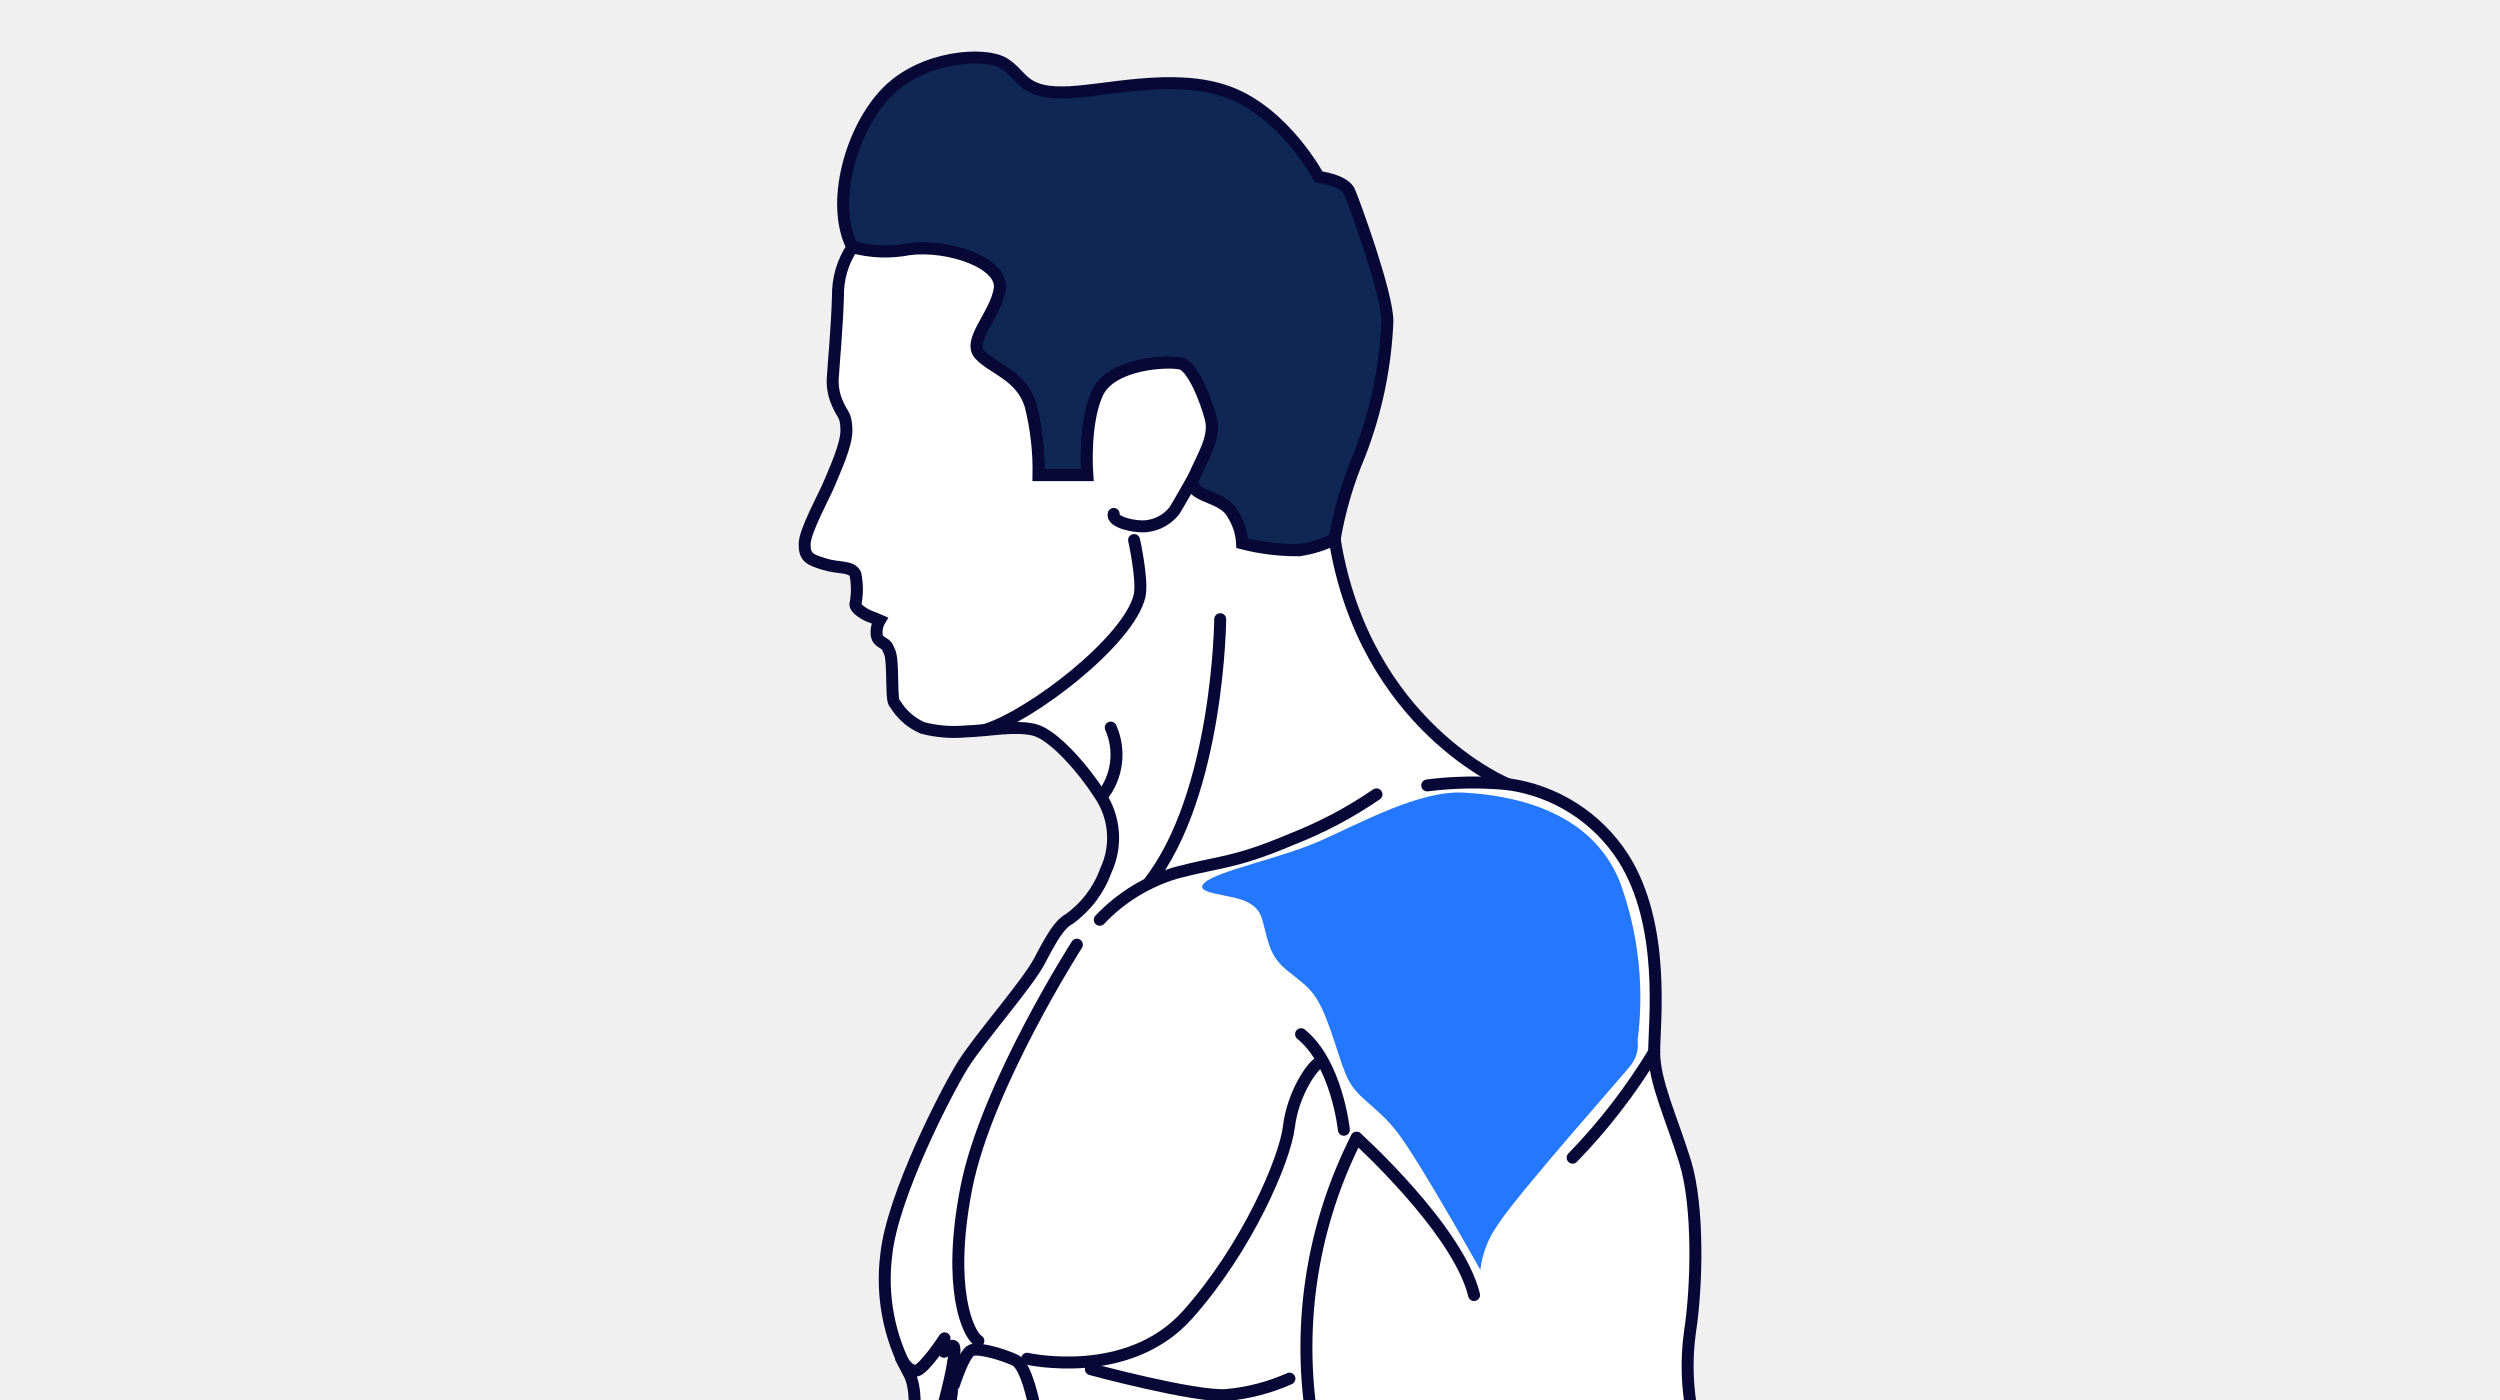
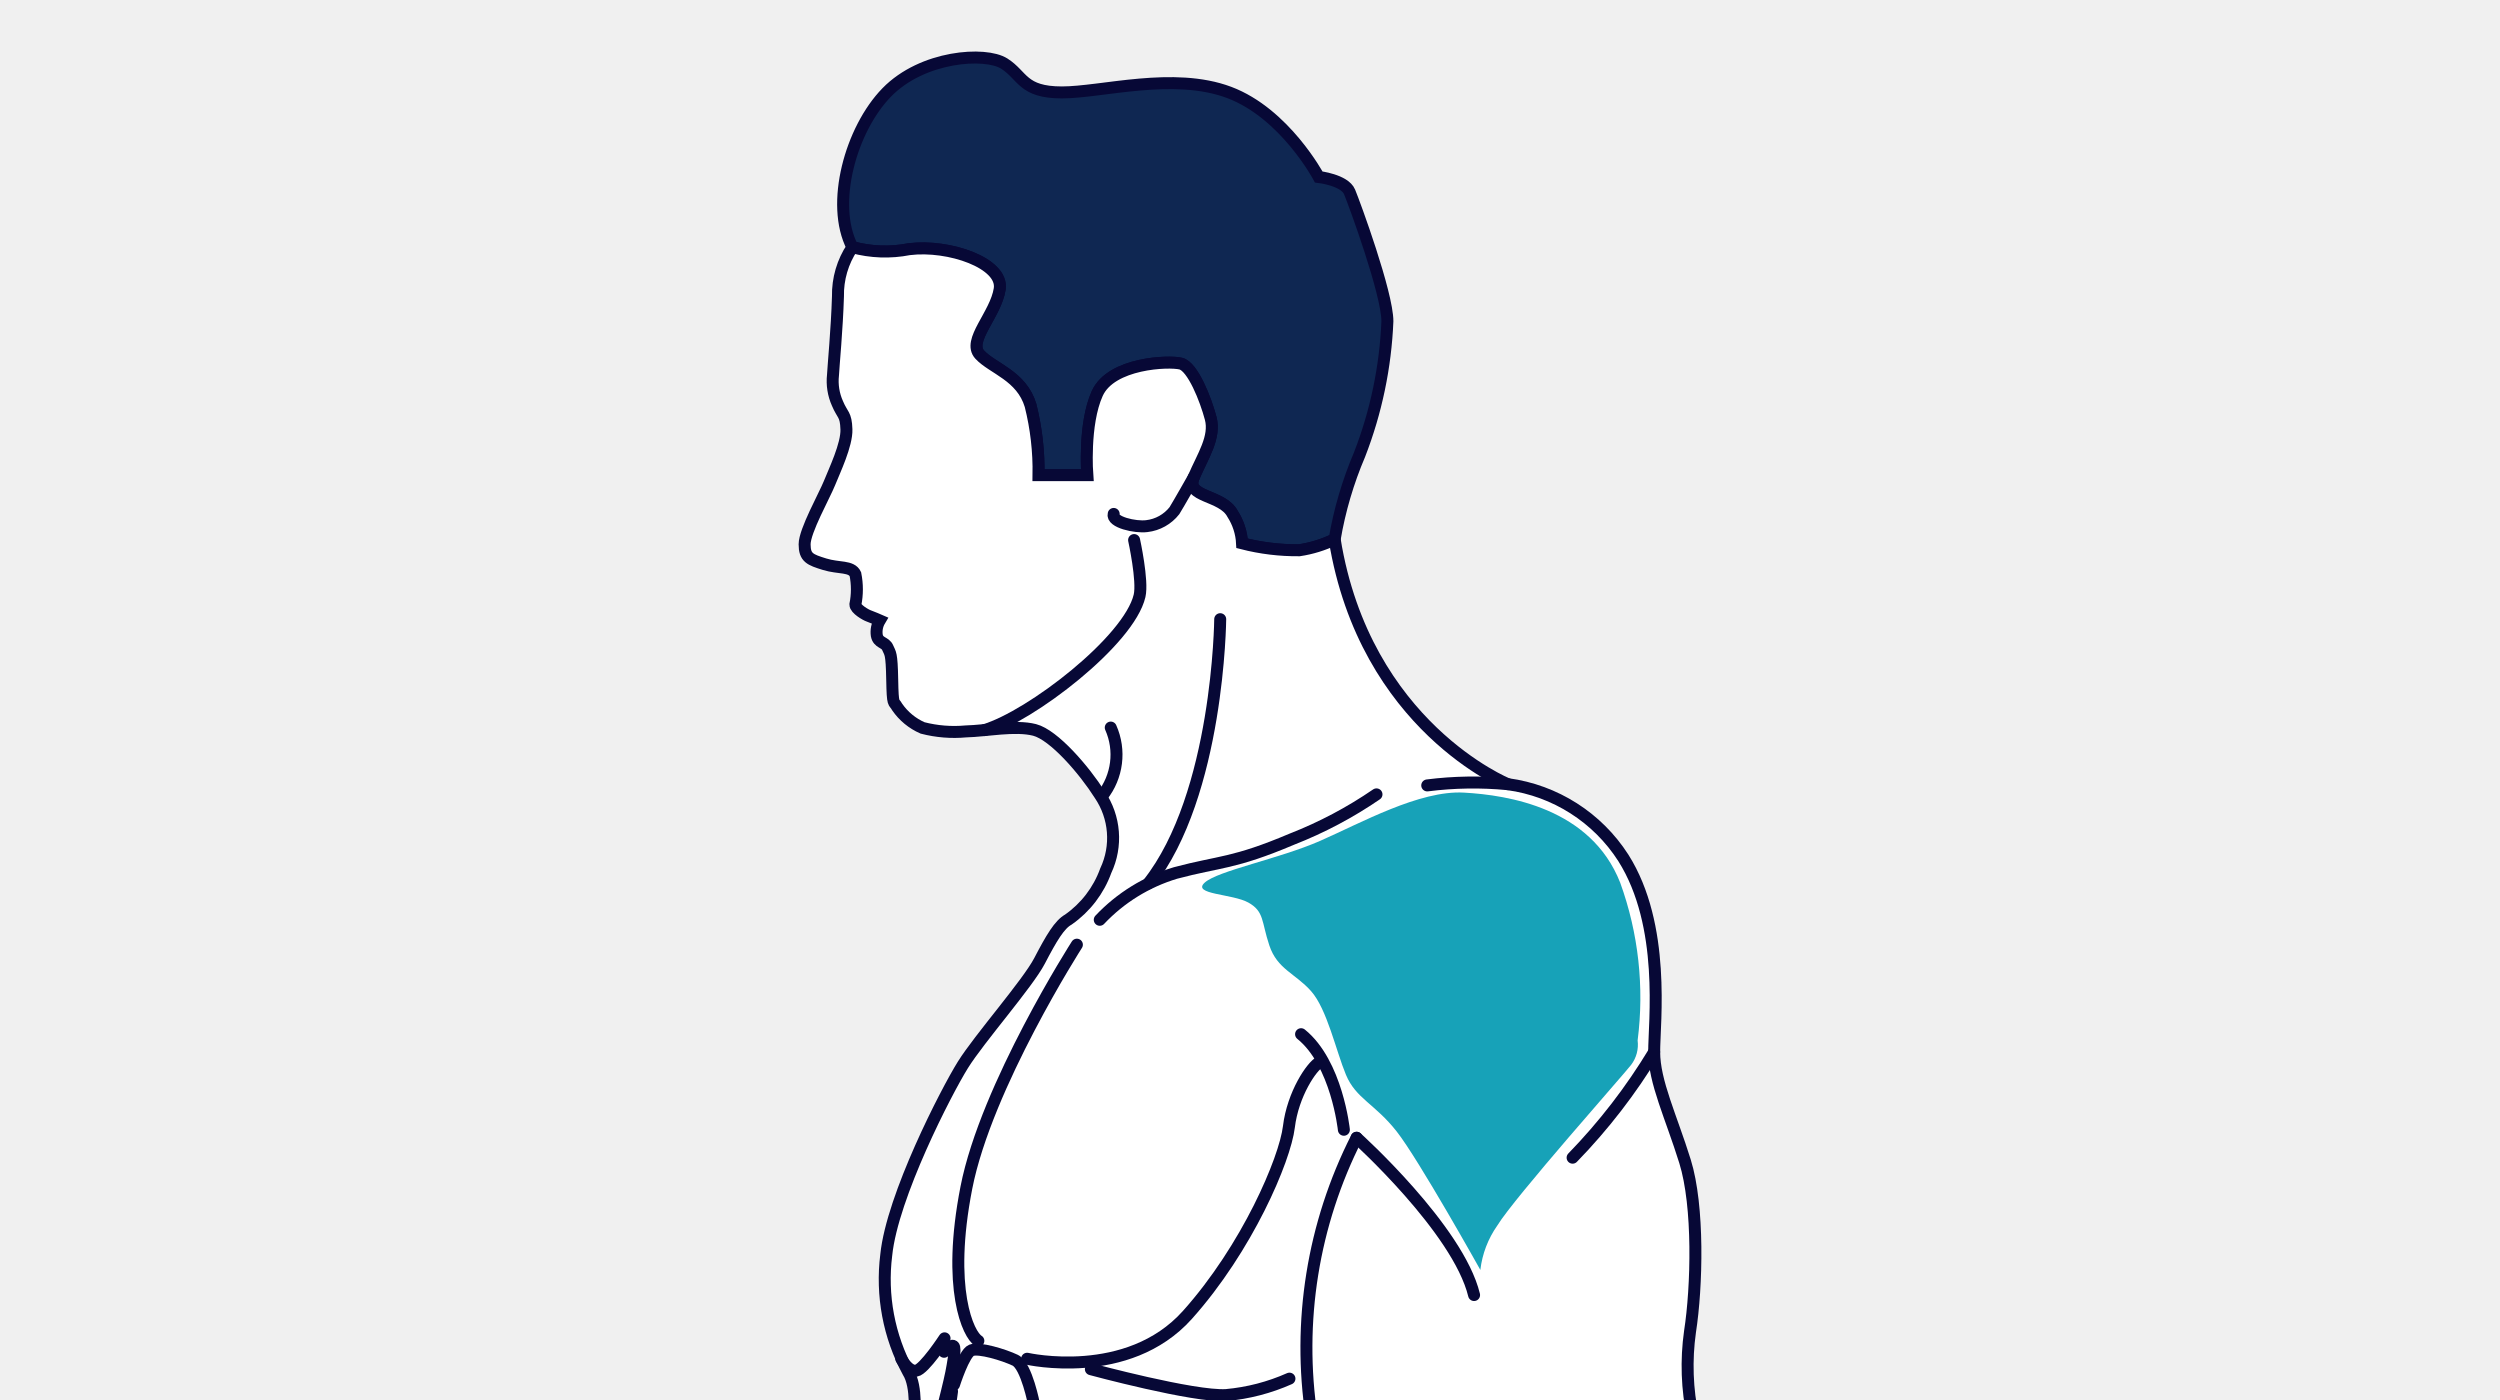
- <svg xmlns="http://www.w3.org/2000/svg" id="Layer_1" data-name="Layer 1" width="200" height="112" viewBox="0 0 200 112">
-   <defs>
-     <style>.cls-1,.cls-4,.cls-7{fill:none;}.cls-2{clip-path:url(#clip-path);}.cls-3{fill:#0f2752;}.cls-3,.cls-5,.cls-6{fill-rule:evenodd;}.cls-4,.cls-7{stroke:#070836;stroke-linecap:round;stroke-miterlimit:2.613;}.cls-4{stroke-width:0.958px;}.cls-5{fill:#fff;}.cls-6{fill:#2478ff;}.cls-7{stroke-width:0.958px;}</style>
+ <svg xmlns="http://www.w3.org/2000/svg" id="Layer_1" data-name="Layer 1" width="200" height="112" viewBox="0 0 200 112" version="1.1">
+   <defs id="defs1">
+     <style id="style1">.cls-1,.cls-4,.cls-7{fill:none;}.cls-2{clip-path:url(#clip-path);}.cls-3{fill:#0f2752;}.cls-3,.cls-5,.cls-6{fill-rule:evenodd;}.cls-4,.cls-7{stroke:#070836;stroke-linecap:round;stroke-miterlimit:2.613;}.cls-4{stroke-width:0.958px;}.cls-5{fill:#fff;}.cls-6{fill:#2478ff;}.cls-7{stroke-width:0.958px;}</style>
    <clipPath id="clip-path">
-       <rect class="cls-1" x="-129.577" y="-232" width="459.153" height="576" />
+       <rect class="cls-1" x="-129.577" y="-232" width="459.153" height="576" id="rect1" />
    </clipPath>
  </defs>
-   <g class="cls-2">
-     <path class="cls-3" d="M68.191,19.774a9.965,9.965,0,0,0,4.539.159c3.185-.398,7.565,1.115,7.246,3.185s-2.628,4.141-1.593,5.255,3.344,1.672,4.061,4.061a21.347,21.347,0,0,1,.637,5.574h3.902s-.318-4.061.796-6.53,5.734-2.628,6.689-2.389,1.991,2.867,2.389,4.38-.637,3.026-1.354,4.698,2.27,1.354,3.106,2.946a4.786,4.786,0,0,1,.756,2.349,17.643,17.643,0,0,0,4.579.557,9.751,9.751,0,0,0,2.827-.876,30.241,30.241,0,0,1,1.991-6.769,33.247,33.247,0,0,0,2.23-10.67c0-2.23-2.628-9.396-3.026-10.352s-2.468-1.194-2.468-1.194S102.79,9.068,98.331,7.394s-10.193,0-13.378,0-3.106-1.356-4.619-2.311-6.529-.633-9.396,2.311S66.4,16.31,68.191,19.774Z" />
-     <path class="cls-4" d="M68.191,19.774a9.965,9.965,0,0,0,4.539.159c3.185-.398,7.565,1.115,7.246,3.185s-2.628,4.141-1.593,5.255,3.344,1.672,4.061,4.061a21.347,21.347,0,0,1,.637,5.574h3.902s-.318-4.061.796-6.53,5.734-2.628,6.689-2.389,1.991,2.867,2.389,4.38-.637,3.026-1.354,4.698,2.27,1.354,3.106,2.946a4.786,4.786,0,0,1,.756,2.349,17.643,17.643,0,0,0,4.579.557,9.751,9.751,0,0,0,2.827-.876,30.241,30.241,0,0,1,1.991-6.769,33.247,33.247,0,0,0,2.23-10.67c0-2.23-2.628-9.396-3.026-10.352s-2.468-1.194-2.468-1.194S102.79,9.068,98.331,7.394s-10.193,0-13.378,0-3.106-1.356-4.619-2.311-6.529-.633-9.396,2.311S66.4,16.31,68.191,19.774Z" />
-     <path class="cls-5" d="M68.191,19.774a6.852,6.852,0,0,0-1.154,3.942c-.08,2.628-.358,5.495-.398,6.291a4.369,4.369,0,0,0,.358,2.269c.398.956.677.836.717,2.07s-.956,3.305-1.354,4.3-1.991,3.822-1.991,4.897.438,1.234,1.593,1.593,2.15.119,2.469.796a6.175,6.175,0,0,1,0,2.429c0,.358.836.836,1.075.916s.876.358.876.358a1.823,1.823,0,0,0-.239,1.194c.119.637.677.517.876.995s.318.358.358,2.548.12,1.672.398,2.19a4.799,4.799,0,0,0,2.031,1.672,10.109,10.109,0,0,0,3.464.279c1.632-.04,3.942-.518,5.495-.12s3.982,3.225,5.216,5.176a6.153,6.153,0,0,1,.478,6.092,8.14,8.14,0,0,1-2.986,3.902c-.717.398-1.354,1.473-2.309,3.305S78.345,83.08,77.031,85.19s-5.654,10.511-6.131,15.209a15.608,15.608,0,0,0,1.752,9.357c.756,1.194.478,3.641.478,3.641H135.44a19.765,19.765,0,0,1-.239-6.866c.557-3.583.717-10.034-.398-13.617s-2.469-6.37-2.469-8.759.956-10.113-2.469-15.528a13.071,13.071,0,0,0-9.237-5.893s-11.43-4.618-13.857-19.589a9.751,9.751,0,0,1-2.827.876,17.643,17.643,0,0,1-4.579-.557,4.786,4.786,0,0,0-.756-2.349c-.836-1.593-3.822-1.274-3.106-2.946s1.752-3.185,1.354-4.698-1.433-4.141-2.389-4.38-5.574-.08-6.689,2.389-.796,6.53-.796,6.53H83.082a21.347,21.347,0,0,0-.637-5.574c-.717-2.389-3.026-2.946-4.061-4.061s1.274-3.185,1.593-5.255-4.061-3.583-7.246-3.185A9.965,9.965,0,0,1,68.191,19.774Z" />
-     <path class="cls-4" d="M68.191,19.774a6.852,6.852,0,0,0-1.154,3.942c-.08,2.628-.358,5.495-.398,6.291a4.369,4.369,0,0,0,.358,2.269c.398.956.677.836.717,2.07s-.956,3.305-1.354,4.3-1.991,3.822-1.991,4.897.438,1.234,1.593,1.593,2.15.119,2.469.796a6.175,6.175,0,0,1,0,2.429c0,.358.836.836,1.075.916s.876.358.876.358a1.823,1.823,0,0,0-.239,1.194c.119.637.677.517.876.995s.318.358.358,2.548.12,1.672.398,2.19a4.799,4.799,0,0,0,2.031,1.672,10.109,10.109,0,0,0,3.464.279c1.632-.04,3.942-.518,5.495-.12s3.982,3.225,5.216,5.176a6.153,6.153,0,0,1,.478,6.092,8.14,8.14,0,0,1-2.986,3.902c-.717.398-1.354,1.473-2.309,3.305S78.345,83.08,77.031,85.19s-5.654,10.511-6.131,15.209a15.608,15.608,0,0,0,1.752,9.357c.756,1.194.478,3.641.478,3.641H135.44a19.765,19.765,0,0,1-.239-6.866c.557-3.583.717-10.034-.398-13.617s-2.469-6.37-2.469-8.759.956-10.113-2.469-15.528a13.071,13.071,0,0,0-9.237-5.893s-11.43-4.618-13.857-19.589a9.751,9.751,0,0,1-2.827.876,17.643,17.643,0,0,1-4.579-.557,4.786,4.786,0,0,0-.756-2.349c-.836-1.593-3.822-1.274-3.106-2.946s1.752-3.185,1.354-4.698-1.433-4.141-2.389-4.38-5.574-.08-6.689,2.389-.796,6.53-.796,6.53H83.082a21.347,21.347,0,0,0-.637-5.574c-.717-2.389-3.026-2.946-4.061-4.061s1.274-3.185,1.593-5.255-4.061-3.583-7.246-3.185A9.965,9.965,0,0,1,68.191,19.774Z" />
-     <path class="cls-4" d="M95.504,38.169s-1.192,2.11-1.551,2.687a3.288,3.288,0,0,1-2.21,1.234c-.916.12-2.847-.319-2.648-.975" />
-     <path class="cls-4" d="M90.728,43.205s.717,3.265.438,4.459c-.838,3.594-8.695,9.629-12.411,10.744" />
-     <path class="cls-4" d="M87.981,73.583a13.805,13.805,0,0,1,6.052-3.743c3.583-.955,4.619-.717,9.317-2.707a33.65,33.65,0,0,0,6.769-3.583" />
-     <path class="cls-4" d="M120.628,62.734a29.085,29.085,0,0,0-6.449.099" />
-     <path class="cls-4" d="M97.617,49.535S97.5,63.552,91.865,70.678" />
-     <path class="cls-4" d="M86.151,75.574s-7.246,11.307-8.839,19.43.159,11.785.956,12.263" />
-     <path class="cls-4" d="M82.17,108.7s8.042,1.832,12.82-3.504,7.804-12.422,8.122-15.05,1.832-4.857,2.469-5.176" />
-     <path class="cls-4" d="M108.528,91.022a37.137,37.137,0,0,0-3.592,22.375" />
-     <path class="cls-4" d="M107.51,90.381s-.557-5.335-3.424-7.645" />
-     <path class="cls-4" d="M132.334,84.155a46.898,46.898,0,0,1-6.526,8.46" />
-     <path class="cls-4" d="M108.528,91.022s8.124,7.325,9.398,12.581" />
-     <path class="cls-4" d="M75.564,107.067s-1.626,2.487-2.269,2.588-1.194-.952-1.194-.952" />
-     <path class="cls-4" d="M87.27,109.536s8.242,2.23,10.83,2.07a15.99,15.99,0,0,0,5.056-1.314" />
-     <path class="cls-4" d="M76.321,110.77s.796-2.508,1.393-2.747,2.588.358,3.504.796,1.513,3.583,1.513,3.583l-.318.995" />
-     <path class="cls-4" d="M75.525,108.142s.537-.617.756-.458-.08,1.593-.179,2.13-.617,2.628-.677,2.827a1.707,1.707,0,0,1-.378.498" />
-     <path class="cls-4" d="M76.162,111.307s-.179,1.254-.179,1.413a4.806,4.806,0,0,0,.139.676" />
-     <path class="cls-5" d="M92.626,30.403a4.362,4.362,0,0,0-2.309,1.433,5.15,5.15,0,0,0-.637,3.066s.995.438.995,1.115-.199.796-.398,1.433a4.124,4.124,0,0,0,.159,1.712c0,.239.438-.836,1.274-1.115s1.871-.08,2.03-.279a4.848,4.848,0,0,0,1.433-3.026C95.174,33.151,93.94,30.005,92.626,30.403Z" />
-     <path class="cls-6" d="M118.427,101.591s-4.937-8.839-6.689-11.068-3.265-2.628-4.061-4.539-1.513-5.255-2.787-6.689-2.707-1.752-3.344-3.663-.398-2.708-1.672-3.424-4.539-.637-3.504-1.593,5.972-1.911,9.237-3.344,7.963-4.061,11.507-3.862,10.153,1.234,12.502,7.206a26.963,26.963,0,0,1,1.394,12.621,2.667,2.667,0,0,1-.518,1.951c-.438.597-9.356,10.631-10.71,12.86a7.751,7.751,0,0,0-1.354,3.544" />
-     <path class="cls-7" d="M88.169,63.686a5.335,5.335,0,0,0,.691-5.48" />
+   <g class="cls-2" clip-path="url(#clip-path)" id="g23">
+     <path class="cls-3" d="M68.191,19.774a9.965,9.965,0,0,0,4.539.159c3.185-.398,7.565,1.115,7.246,3.185s-2.628,4.141-1.593,5.255,3.344,1.672,4.061,4.061a21.347,21.347,0,0,1,.637,5.574h3.902s-.318-4.061.796-6.53,5.734-2.628,6.689-2.389,1.991,2.867,2.389,4.38-.637,3.026-1.354,4.698,2.27,1.354,3.106,2.946a4.786,4.786,0,0,1,.756,2.349,17.643,17.643,0,0,0,4.579.557,9.751,9.751,0,0,0,2.827-.876,30.241,30.241,0,0,1,1.991-6.769,33.247,33.247,0,0,0,2.23-10.67c0-2.23-2.628-9.396-3.026-10.352s-2.468-1.194-2.468-1.194S102.79,9.068,98.331,7.394s-10.193,0-13.378,0-3.106-1.356-4.619-2.311-6.529-.633-9.396,2.311S66.4,16.31,68.191,19.774Z" id="path1" />
+     <path class="cls-4" d="M68.191,19.774a9.965,9.965,0,0,0,4.539.159c3.185-.398,7.565,1.115,7.246,3.185s-2.628,4.141-1.593,5.255,3.344,1.672,4.061,4.061a21.347,21.347,0,0,1,.637,5.574h3.902s-.318-4.061.796-6.53,5.734-2.628,6.689-2.389,1.991,2.867,2.389,4.38-.637,3.026-1.354,4.698,2.27,1.354,3.106,2.946a4.786,4.786,0,0,1,.756,2.349,17.643,17.643,0,0,0,4.579.557,9.751,9.751,0,0,0,2.827-.876,30.241,30.241,0,0,1,1.991-6.769,33.247,33.247,0,0,0,2.23-10.67c0-2.23-2.628-9.396-3.026-10.352s-2.468-1.194-2.468-1.194S102.79,9.068,98.331,7.394s-10.193,0-13.378,0-3.106-1.356-4.619-2.311-6.529-.633-9.396,2.311S66.4,16.31,68.191,19.774Z" id="path2" />
+     <path class="cls-5" d="M68.191,19.774a6.852,6.852,0,0,0-1.154,3.942c-.08,2.628-.358,5.495-.398,6.291a4.369,4.369,0,0,0,.358,2.269c.398.956.677.836.717,2.07s-.956,3.305-1.354,4.3-1.991,3.822-1.991,4.897.438,1.234,1.593,1.593,2.15.119,2.469.796a6.175,6.175,0,0,1,0,2.429c0,.358.836.836,1.075.916s.876.358.876.358a1.823,1.823,0,0,0-.239,1.194c.119.637.677.517.876.995s.318.358.358,2.548.12,1.672.398,2.19a4.799,4.799,0,0,0,2.031,1.672,10.109,10.109,0,0,0,3.464.279c1.632-.04,3.942-.518,5.495-.12s3.982,3.225,5.216,5.176a6.153,6.153,0,0,1,.478,6.092,8.14,8.14,0,0,1-2.986,3.902c-.717.398-1.354,1.473-2.309,3.305S78.345,83.08,77.031,85.19s-5.654,10.511-6.131,15.209a15.608,15.608,0,0,0,1.752,9.357c.756,1.194.478,3.641.478,3.641H135.44a19.765,19.765,0,0,1-.239-6.866c.557-3.583.717-10.034-.398-13.617s-2.469-6.37-2.469-8.759.956-10.113-2.469-15.528a13.071,13.071,0,0,0-9.237-5.893s-11.43-4.618-13.857-19.589a9.751,9.751,0,0,1-2.827.876,17.643,17.643,0,0,1-4.579-.557,4.786,4.786,0,0,0-.756-2.349c-.836-1.593-3.822-1.274-3.106-2.946s1.752-3.185,1.354-4.698-1.433-4.141-2.389-4.38-5.574-.08-6.689,2.389-.796,6.53-.796,6.53H83.082a21.347,21.347,0,0,0-.637-5.574c-.717-2.389-3.026-2.946-4.061-4.061s1.274-3.185,1.593-5.255-4.061-3.583-7.246-3.185A9.965,9.965,0,0,1,68.191,19.774Z" id="path3" />
+     <path class="cls-4" d="M68.191,19.774a6.852,6.852,0,0,0-1.154,3.942c-.08,2.628-.358,5.495-.398,6.291a4.369,4.369,0,0,0,.358,2.269c.398.956.677.836.717,2.07s-.956,3.305-1.354,4.3-1.991,3.822-1.991,4.897.438,1.234,1.593,1.593,2.15.119,2.469.796a6.175,6.175,0,0,1,0,2.429c0,.358.836.836,1.075.916s.876.358.876.358a1.823,1.823,0,0,0-.239,1.194c.119.637.677.517.876.995s.318.358.358,2.548.12,1.672.398,2.19a4.799,4.799,0,0,0,2.031,1.672,10.109,10.109,0,0,0,3.464.279c1.632-.04,3.942-.518,5.495-.12s3.982,3.225,5.216,5.176a6.153,6.153,0,0,1,.478,6.092,8.14,8.14,0,0,1-2.986,3.902c-.717.398-1.354,1.473-2.309,3.305S78.345,83.08,77.031,85.19s-5.654,10.511-6.131,15.209a15.608,15.608,0,0,0,1.752,9.357c.756,1.194.478,3.641.478,3.641H135.44a19.765,19.765,0,0,1-.239-6.866c.557-3.583.717-10.034-.398-13.617s-2.469-6.37-2.469-8.759.956-10.113-2.469-15.528a13.071,13.071,0,0,0-9.237-5.893s-11.43-4.618-13.857-19.589a9.751,9.751,0,0,1-2.827.876,17.643,17.643,0,0,1-4.579-.557,4.786,4.786,0,0,0-.756-2.349c-.836-1.593-3.822-1.274-3.106-2.946s1.752-3.185,1.354-4.698-1.433-4.141-2.389-4.38-5.574-.08-6.689,2.389-.796,6.53-.796,6.53H83.082a21.347,21.347,0,0,0-.637-5.574c-.717-2.389-3.026-2.946-4.061-4.061s1.274-3.185,1.593-5.255-4.061-3.583-7.246-3.185A9.965,9.965,0,0,1,68.191,19.774Z" id="path4" />
+     <path class="cls-4" d="M95.504,38.169s-1.192,2.11-1.551,2.687a3.288,3.288,0,0,1-2.21,1.234c-.916.12-2.847-.319-2.648-.975" id="path5" />
+     <path class="cls-4" d="M90.728,43.205s.717,3.265.438,4.459c-.838,3.594-8.695,9.629-12.411,10.744" id="path6" />
+     <path class="cls-4" d="M87.981,73.583a13.805,13.805,0,0,1,6.052-3.743c3.583-.955,4.619-.717,9.317-2.707a33.65,33.65,0,0,0,6.769-3.583" id="path7" />
+     <path class="cls-4" d="M120.628,62.734a29.085,29.085,0,0,0-6.449.099" id="path8" />
+     <path class="cls-4" d="M97.617,49.535S97.5,63.552,91.865,70.678" id="path9" />
+     <path class="cls-4" d="M86.151,75.574s-7.246,11.307-8.839,19.43.159,11.785.956,12.263" id="path10" />
+     <path class="cls-4" d="M82.17,108.7s8.042,1.832,12.82-3.504,7.804-12.422,8.122-15.05,1.832-4.857,2.469-5.176" id="path11" />
+     <path class="cls-4" d="M108.528,91.022a37.137,37.137,0,0,0-3.592,22.375" id="path12" />
+     <path class="cls-4" d="M107.51,90.381s-.557-5.335-3.424-7.645" id="path13" />
+     <path class="cls-4" d="M132.334,84.155a46.898,46.898,0,0,1-6.526,8.46" id="path14" />
+     <path class="cls-4" d="M108.528,91.022s8.124,7.325,9.398,12.581" id="path15" />
+     <path class="cls-4" d="M75.564,107.067s-1.626,2.487-2.269,2.588-1.194-.952-1.194-.952" id="path16" />
+     <path class="cls-4" d="M87.27,109.536s8.242,2.23,10.83,2.07a15.99,15.99,0,0,0,5.056-1.314" id="path17" />
+     <path class="cls-4" d="M76.321,110.77s.796-2.508,1.393-2.747,2.588.358,3.504.796,1.513,3.583,1.513,3.583l-.318.995" id="path18" />
+     <path class="cls-4" d="M75.525,108.142s.537-.617.756-.458-.08,1.593-.179,2.13-.617,2.628-.677,2.827a1.707,1.707,0,0,1-.378.498" id="path19" />
+     <path class="cls-4" d="M76.162,111.307s-.179,1.254-.179,1.413a4.806,4.806,0,0,0,.139.676" id="path20" />
+     <path class="cls-5" d="M92.626,30.403a4.362,4.362,0,0,0-2.309,1.433,5.15,5.15,0,0,0-.637,3.066s.995.438.995,1.115-.199.796-.398,1.433a4.124,4.124,0,0,0,.159,1.712c0,.239.438-.836,1.274-1.115s1.871-.08,2.03-.279a4.848,4.848,0,0,0,1.433-3.026C95.174,33.151,93.94,30.005,92.626,30.403Z" id="path21" />
+     <path class="cls-6" d="M118.427,101.591s-4.937-8.839-6.689-11.068-3.265-2.628-4.061-4.539-1.513-5.255-2.787-6.689-2.707-1.752-3.344-3.663-.398-2.708-1.672-3.424-4.539-.637-3.504-1.593,5.972-1.911,9.237-3.344,7.963-4.061,11.507-3.862,10.153,1.234,12.502,7.206a26.963,26.963,0,0,1,1.394,12.621,2.667,2.667,0,0,1-.518,1.951c-.438.597-9.356,10.631-10.71,12.86a7.751,7.751,0,0,0-1.354,3.544" id="path22" style="fill:#17a2b8" />
+     <path class="cls-7" d="M88.169,63.686a5.335,5.335,0,0,0,.691-5.48" id="path23" />
  </g>
</svg>
